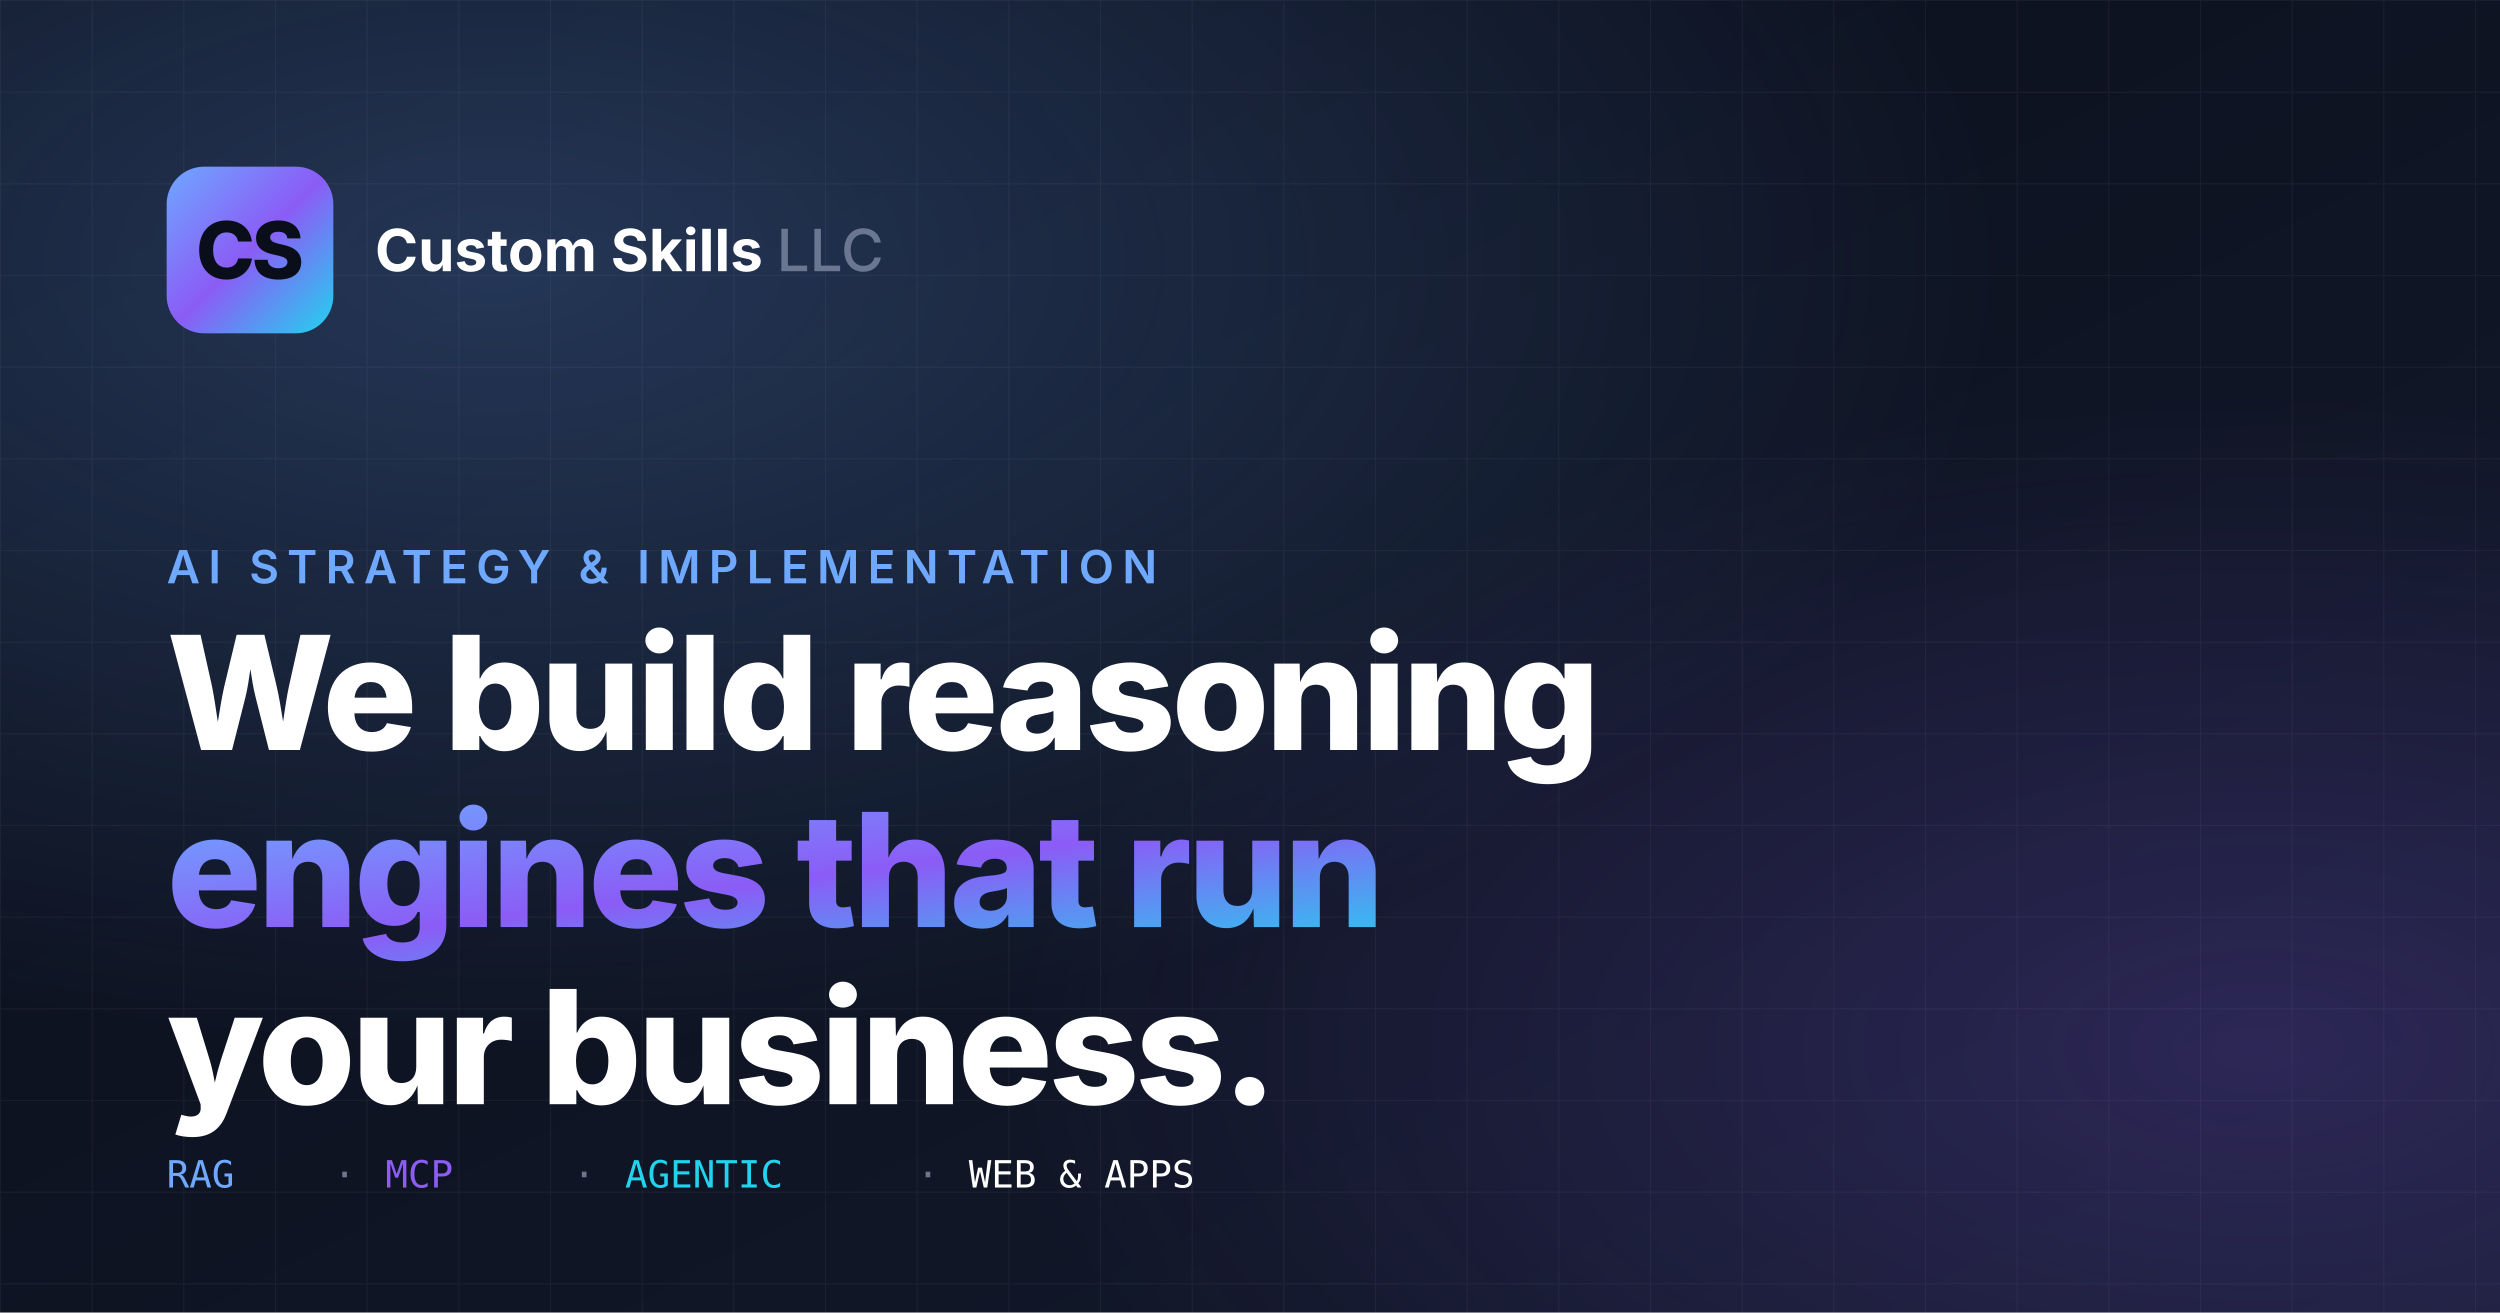
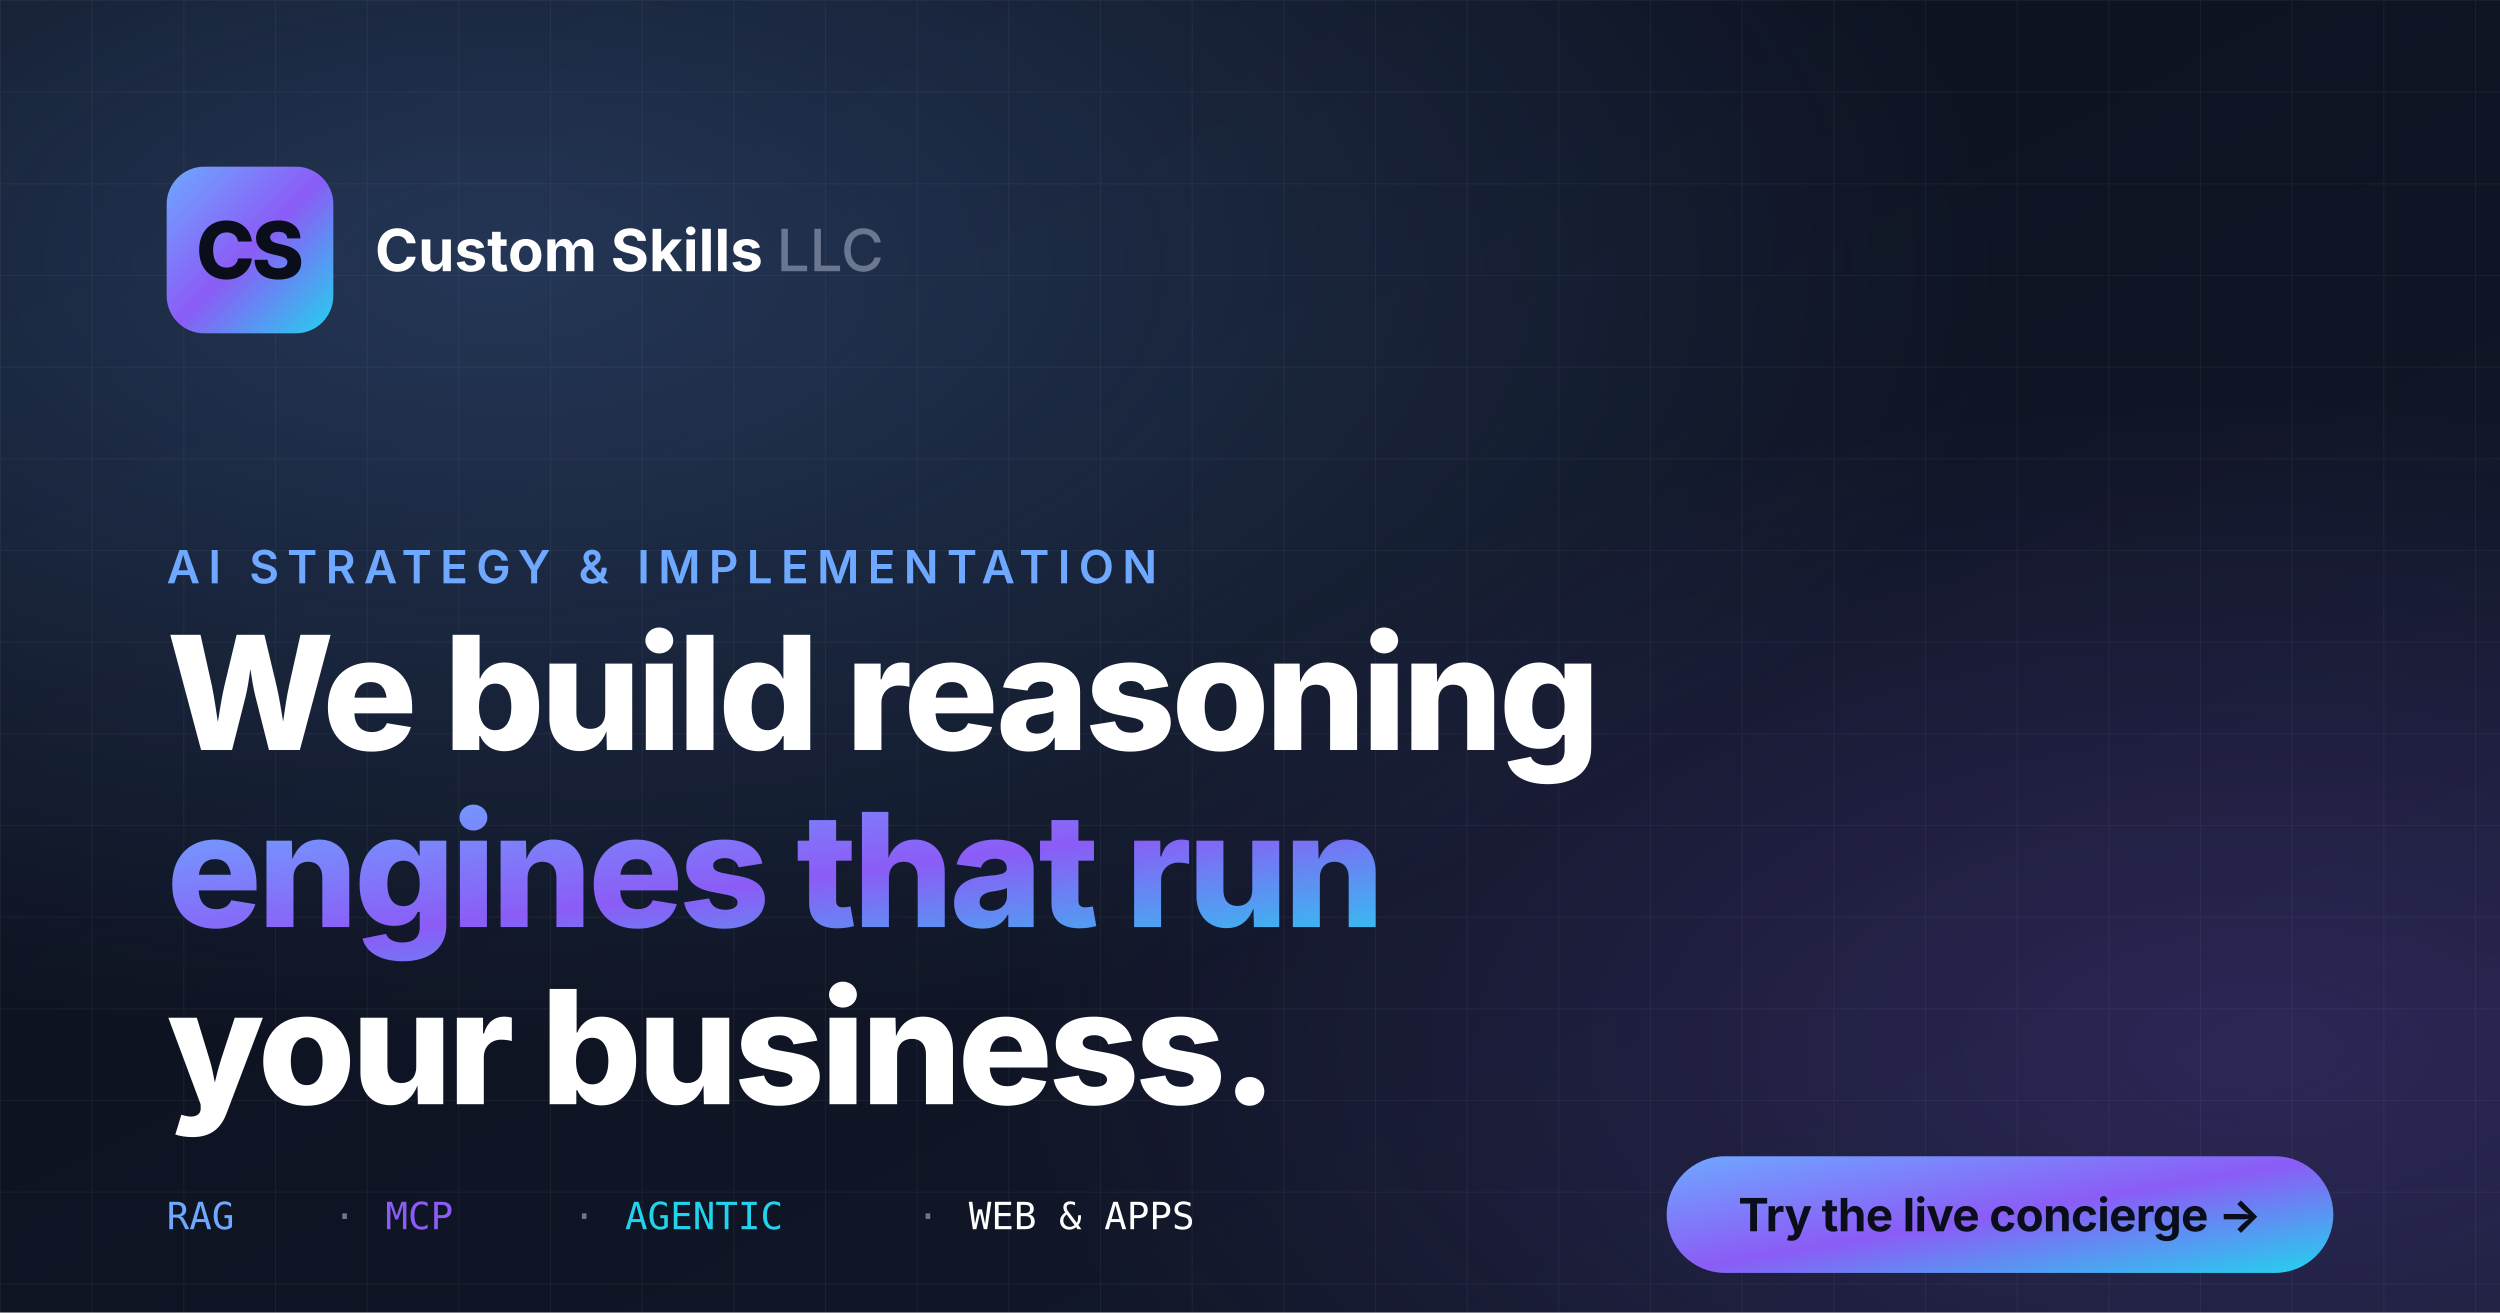
<svg xmlns="http://www.w3.org/2000/svg" viewBox="0 0 1200 630" width="1200" height="630">
  <defs>
    <linearGradient id="bg" x1="0" y1="0" x2="1" y2="1">
      <stop offset="0%" stop-color="#0a0e1a" />
      <stop offset="100%" stop-color="#131a2c" />
    </linearGradient>
    <linearGradient id="brand" x1="0" y1="0" x2="1" y2="1">
      <stop offset="0%" stop-color="#6ea8ff" />
      <stop offset="50%" stop-color="#8b5cf6" />
      <stop offset="100%" stop-color="#22d3ee" />
    </linearGradient>
    <radialGradient id="glow" cx="20%" cy="20%" r="60%">
      <stop offset="0%" stop-color="#6ea8ff" stop-opacity="0.25" />
      <stop offset="100%" stop-color="#6ea8ff" stop-opacity="0" />
    </radialGradient>
    <radialGradient id="glow2" cx="90%" cy="80%" r="50%">
      <stop offset="0%" stop-color="#8b5cf6" stop-opacity="0.22" />
      <stop offset="100%" stop-color="#8b5cf6" stop-opacity="0" />
    </radialGradient>
    <pattern id="grid" width="44" height="44" patternUnits="userSpaceOnUse">
      <path d="M 44 0 L 0 0 0 44" fill="none" stroke="rgba(255,255,255,0.05)" stroke-width="1" />
    </pattern>
  </defs>
  <rect width="1200" height="630" fill="url(#bg)" />
  <rect width="1200" height="630" fill="url(#grid)" />
  <rect width="1200" height="630" fill="url(#glow)" />
  <rect width="1200" height="630" fill="url(#glow2)" />
  <g transform="translate(80, 80)">
    <rect width="80" height="80" rx="18" fill="url(#brand)" />
    <text x="40" y="40" text-anchor="middle" dominant-baseline="central" font-family="Inter, system-ui, -apple-system, Segoe UI, Roboto, sans-serif" font-weight="800" font-size="38" letter-spacing="-1.5" fill="#0a0e1a">CS</text>
    <text x="100" y="40" dominant-baseline="central" font-family="Inter, system-ui, -apple-system, Segoe UI, Roboto, sans-serif" font-weight="700" font-size="28" fill="#ffffff">Custom Skills <tspan fill="#6b7691" font-weight="500">LLC</tspan>
    </text>
  </g>
  <text x="80" y="280" font-family="Inter, system-ui, sans-serif" font-weight="600" font-size="22" letter-spacing="4" fill="#6ea8ff">AI STRATEGY &amp; IMPLEMENTATION</text>
  <text x="80" y="360" font-family="Inter, system-ui, sans-serif" font-weight="800" font-size="76" letter-spacing="-2" fill="#ffffff">We build reasoning</text>
  <text x="80" y="445" font-family="Inter, system-ui, sans-serif" font-weight="800" font-size="76" letter-spacing="-2" fill="url(#brand)">engines that run</text>
  <text x="80" y="530" font-family="Inter, system-ui, sans-serif" font-weight="800" font-size="76" letter-spacing="-2" fill="#ffffff">your business.</text>
-   <g transform="translate(80, 570)" font-family="JetBrains Mono, monospace" font-size="18" font-weight="500">
+   <g transform="translate(80, 590)" font-family="JetBrains Mono, monospace" font-size="18" font-weight="500">
    <text x="0" y="0" fill="#6ea8ff">RAG</text>
    <text x="80" y="0" fill="#6b7691">·</text>
    <text x="105" y="0" fill="#8b5cf6">MCP</text>
    <text x="195" y="0" fill="#6b7691">·</text>
    <text x="220" y="0" fill="#22d3ee">AGENTIC</text>
    <text x="360" y="0" fill="#6b7691">·</text>
    <text x="385" y="0" fill="#ffffff">WEB &amp; APPS</text>
  </g>
+   <g transform="translate(800, 555)">
+     <rect width="320" height="56" rx="28" fill="url(#brand)" />
+     <text x="160" y="28" text-anchor="middle" dominant-baseline="central" font-family="Inter, system-ui, sans-serif" font-weight="700" font-size="22" letter-spacing="-0.3" fill="#0a0e1a">Try the live concierge →</text>
+   </g>
</svg>
